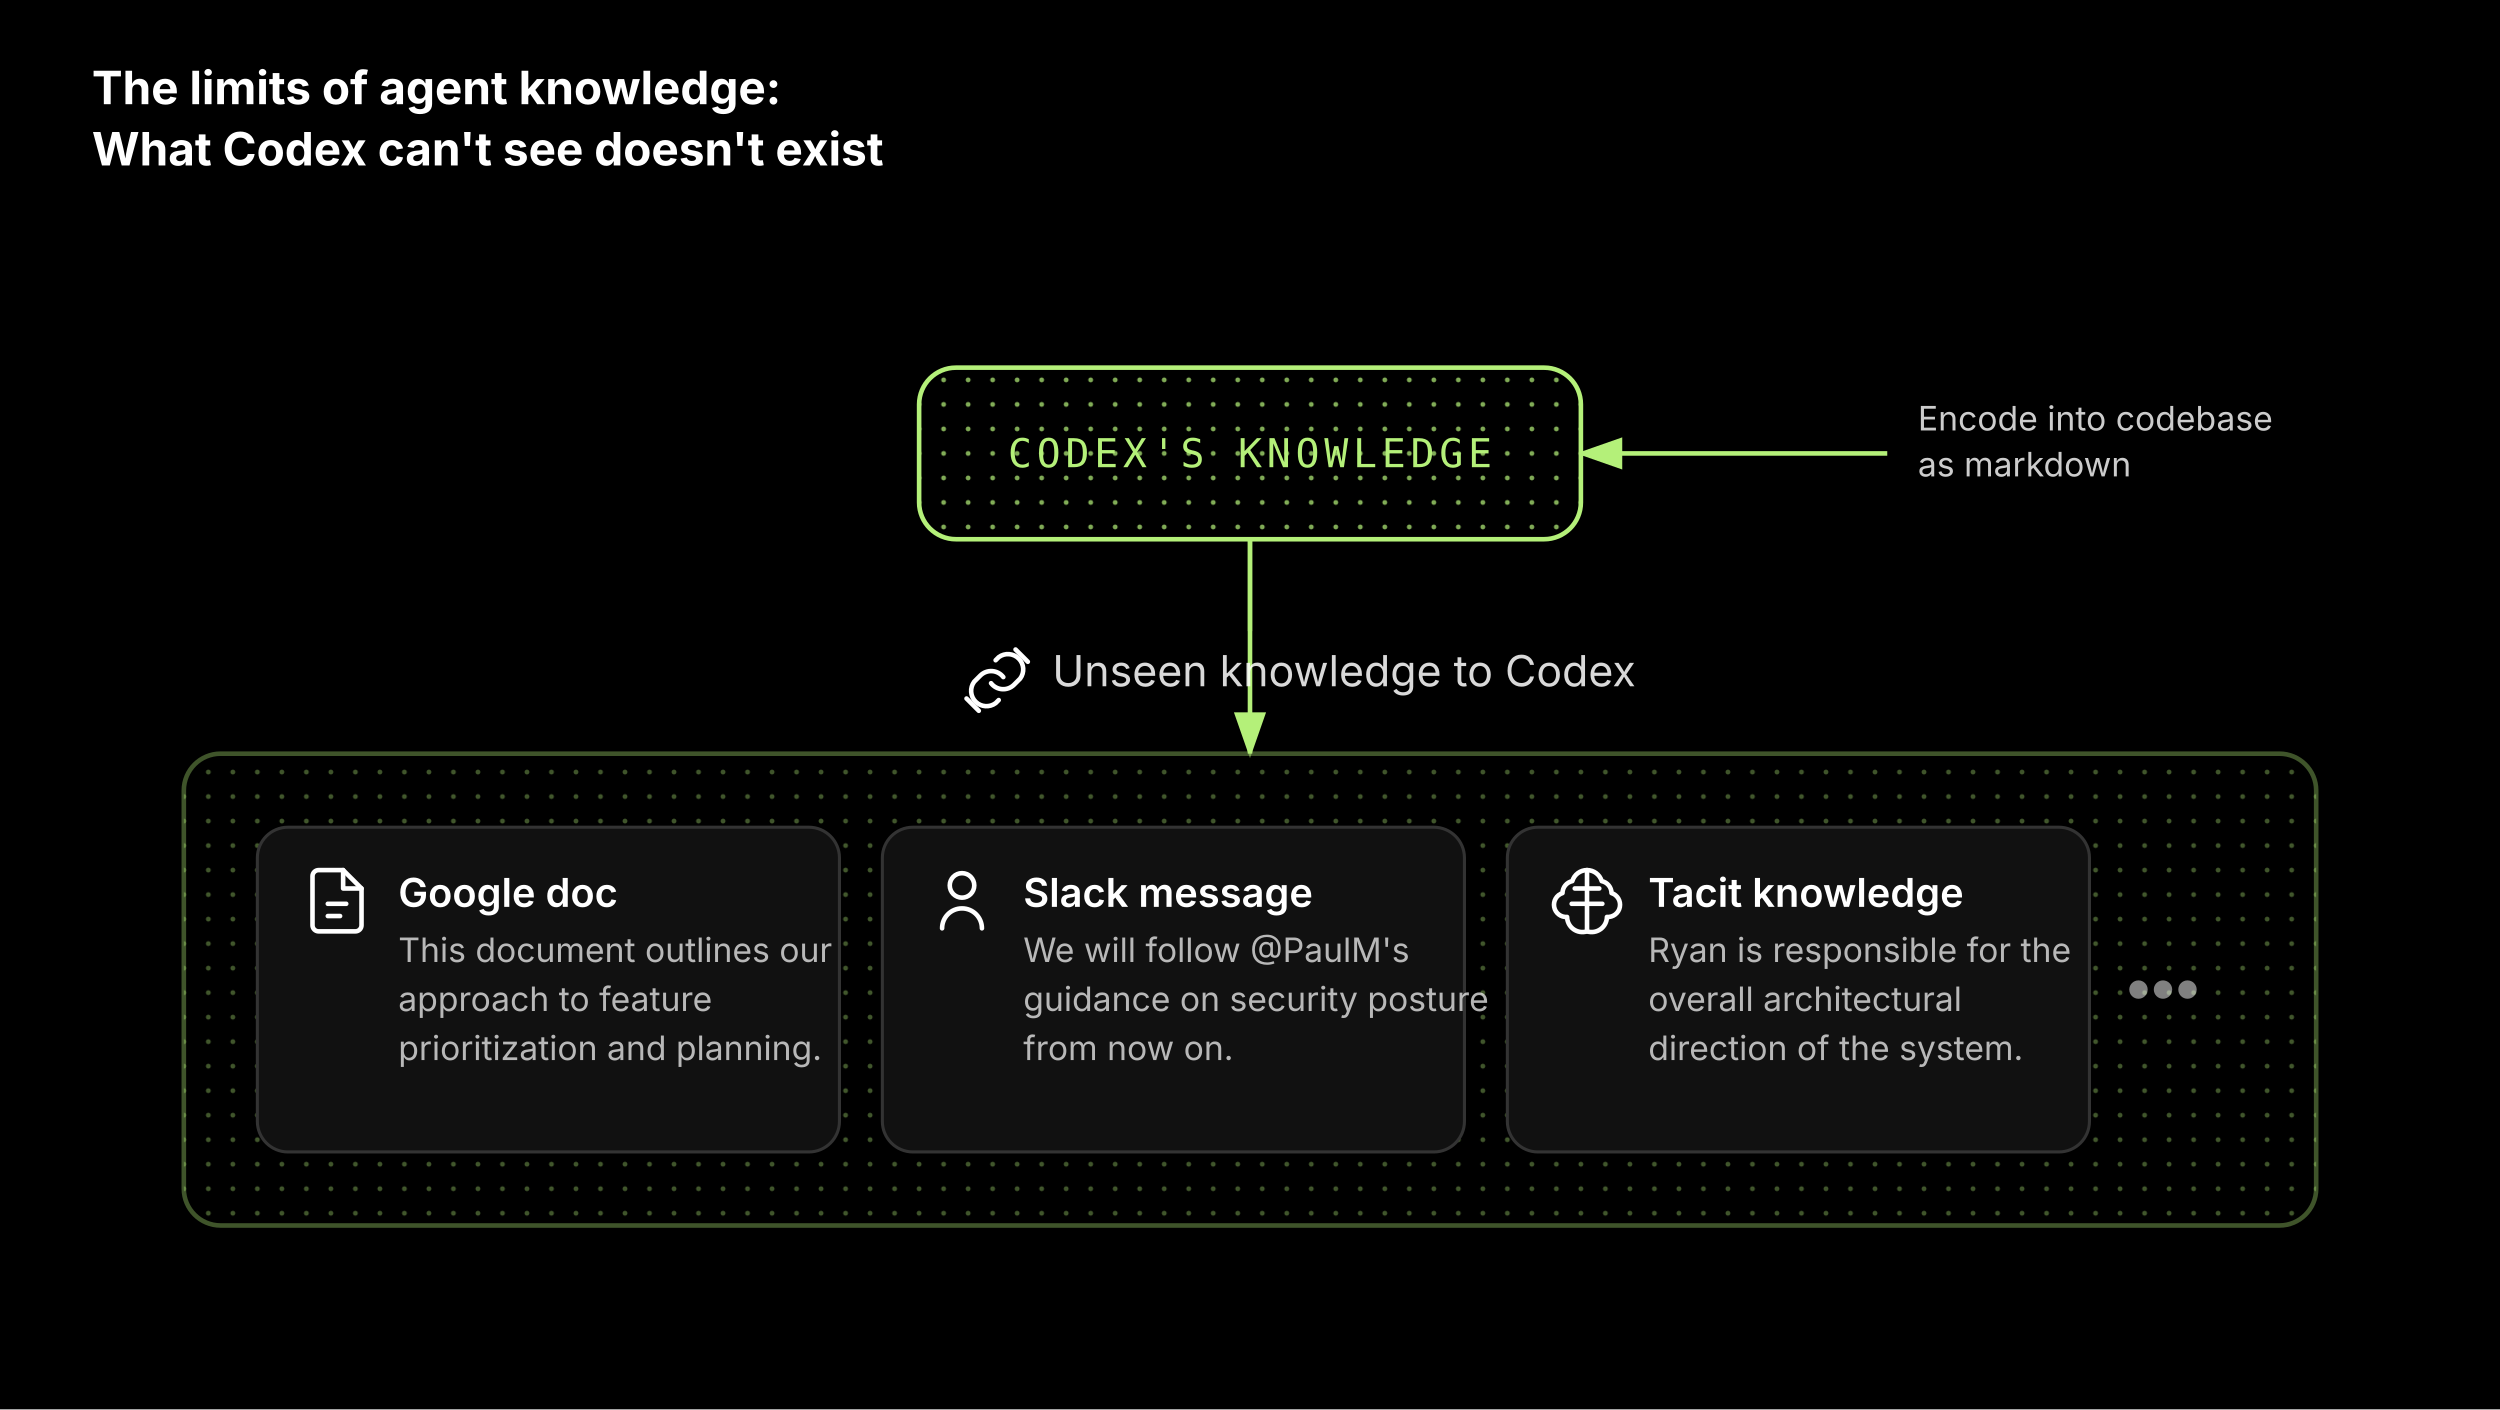
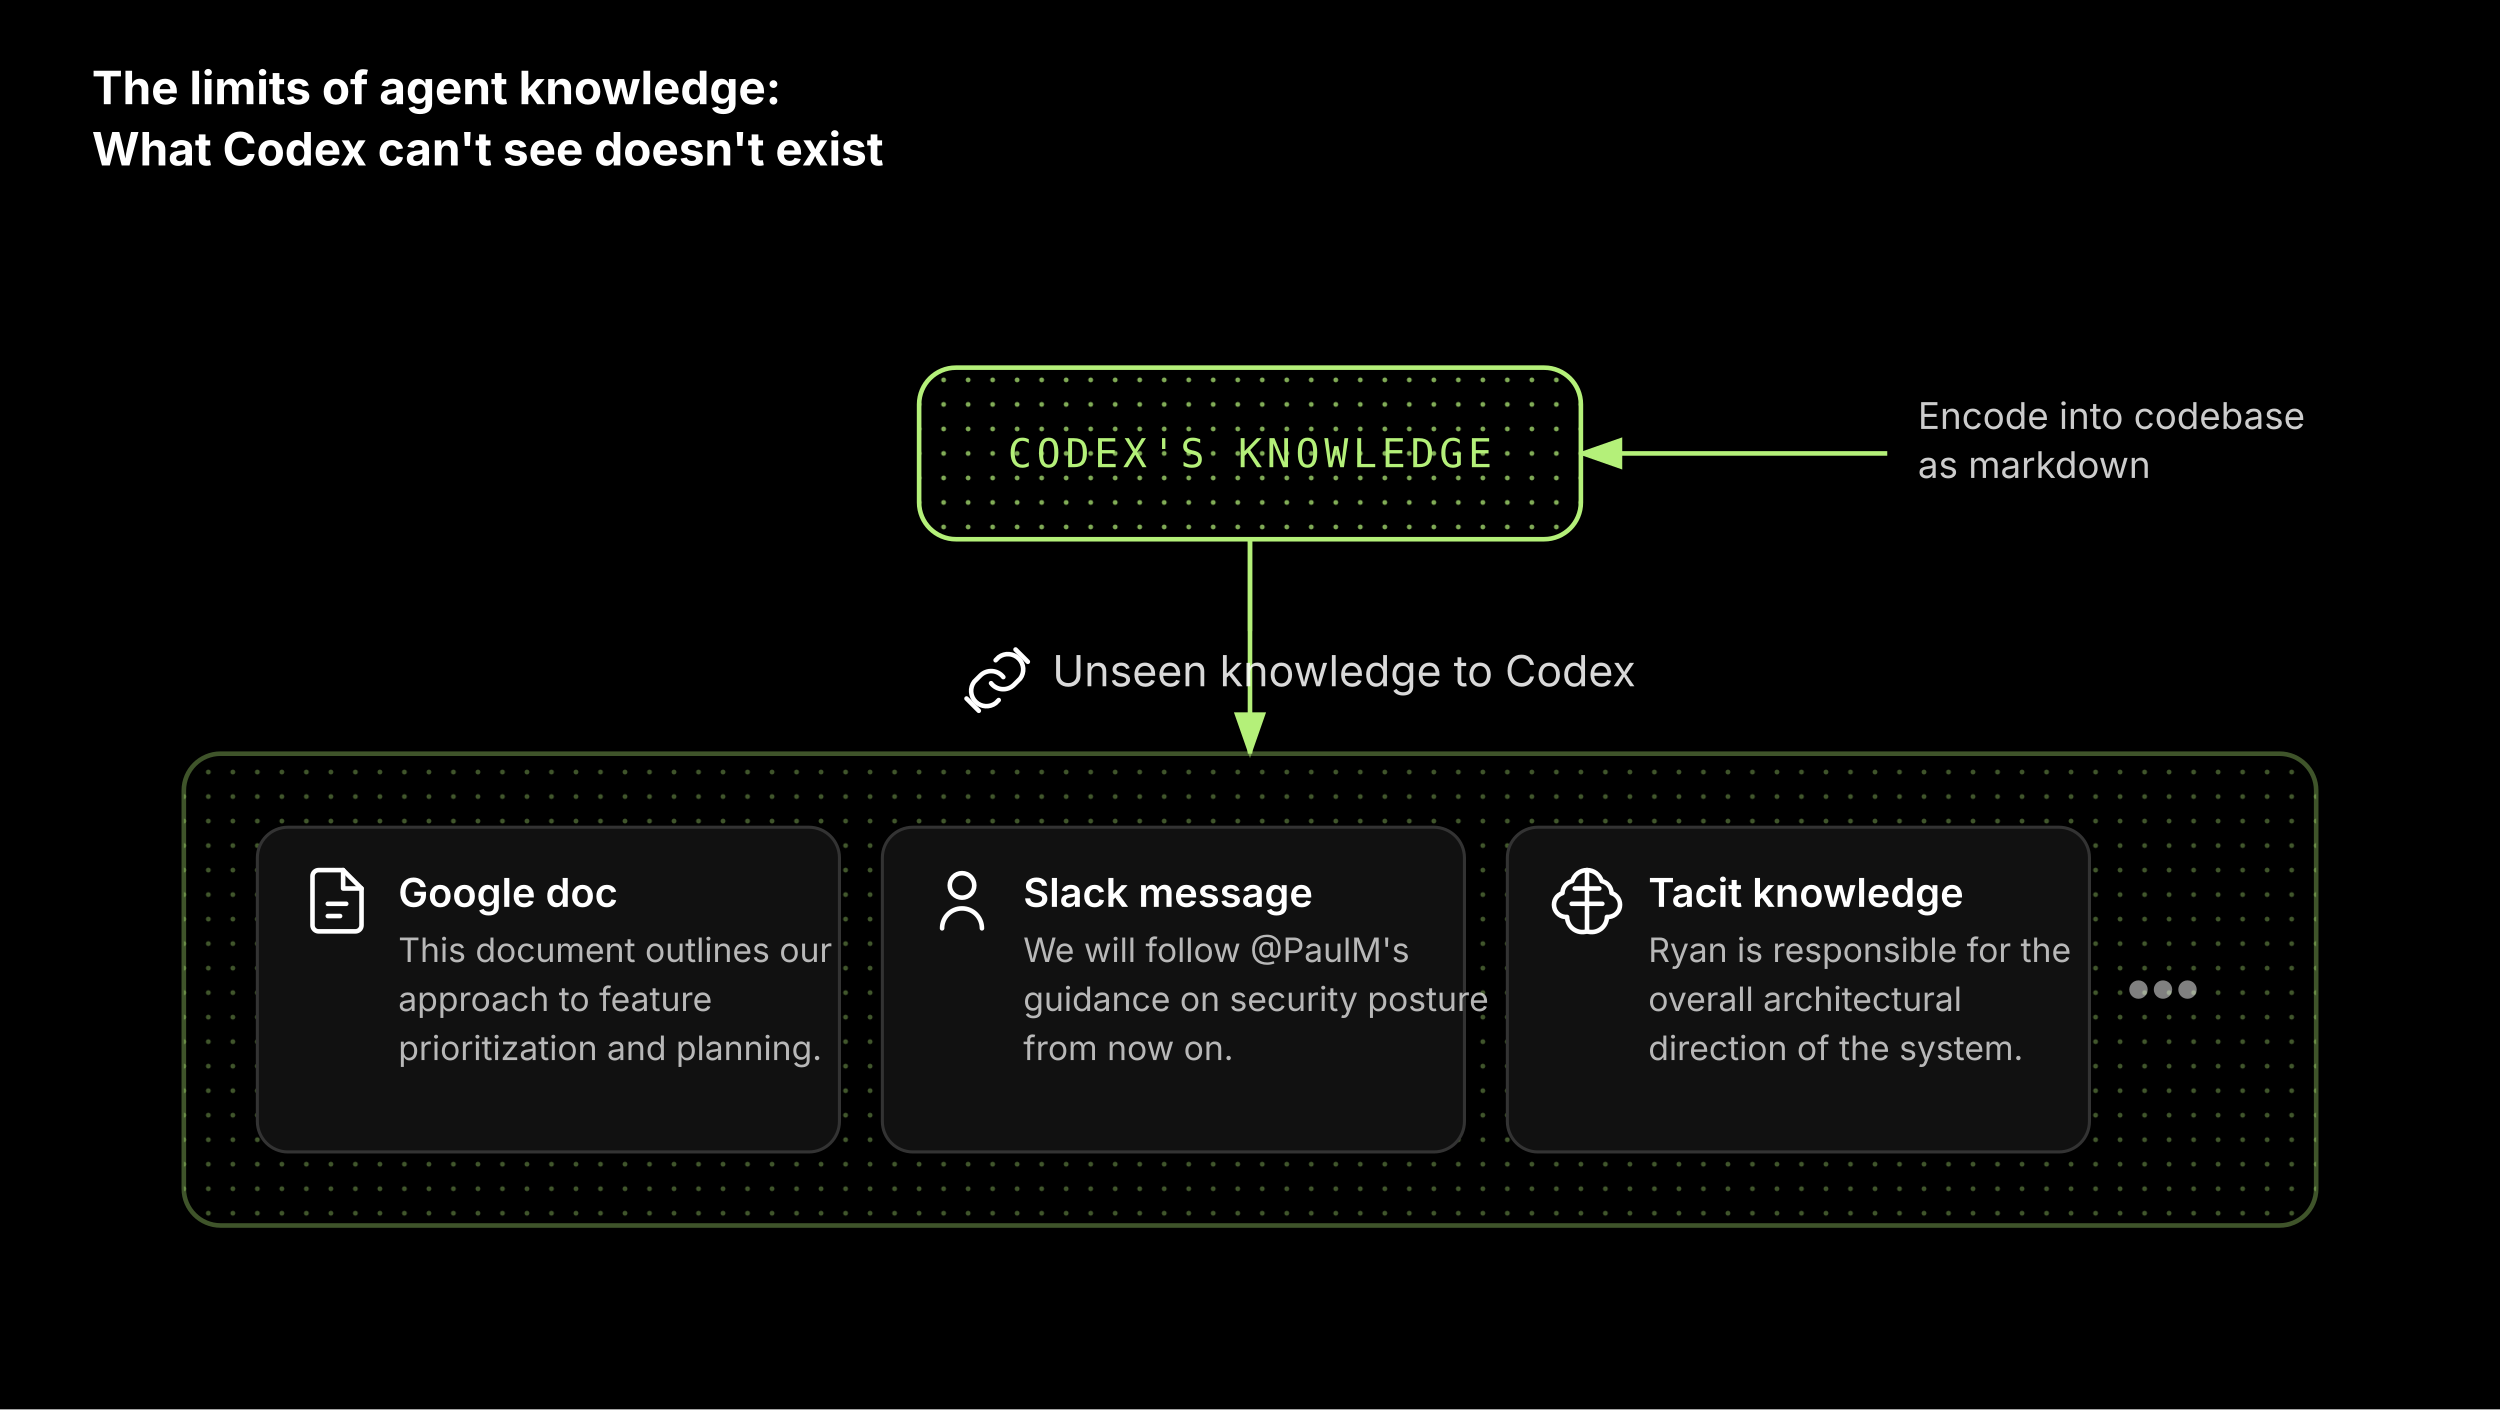
<svg xmlns="http://www.w3.org/2000/svg" viewBox="0 0 816 460" width="816" height="460">
  <defs>
    <pattern id="dotgrid" width="8" height="8" patternUnits="userSpaceOnUse">
      <rect width="8" height="8" fill="#000000" />
      <circle cx="4" cy="4" r="0.8" fill="#b4f079" opacity="0.7" />
    </pattern>
    <pattern id="crosshatch" width="8" height="8" patternUnits="userSpaceOnUse">
      <rect width="8" height="8" fill="#000000" />
      <path d="M0 8L8 0M-1 1L1 -1M7 9L9 7" stroke="#b4f079" stroke-width="0.8" opacity="0.2" />
    </pattern>
    <pattern id="hero" width="6" height="6" patternUnits="userSpaceOnUse">
      <rect width="6" height="6" fill="#3d6b23" />
      <circle cx="3" cy="3" r="0.6" fill="#5a9a35" opacity="0.5" />
    </pattern>
    <marker id="arrowhead" markerWidth="10" markerHeight="7" refX="9" refY="3.5" orient="auto" markerUnits="strokeWidth">
      <polygon points="0 0, 10 3.5, 0 7" fill="#b4f079" />
    </marker>
    <marker id="arrowhead-reverse" markerWidth="10" markerHeight="7" refX="1" refY="3.5" orient="auto" markerUnits="strokeWidth">
      <polygon points="10 0, 0 3.5, 10 7" fill="#b4f079" />
    </marker>
  </defs>
  <rect width="100%" height="100%" fill="#000000" />
  <g class="diagram">
    <text x="30" y="34" font-family="'Inter', 'Helvetica Neue', Arial, sans-serif" font-size="15" fill="#ffffff" font-weight="700">The limits of agent knowledge:</text>
    <text x="30" y="54" font-family="'Inter', 'Helvetica Neue', Arial, sans-serif" font-size="15" fill="#ffffff" font-weight="700">What Codex can't see doesn't exist</text>
    <line x1="408" y1="176" x2="408" y2="246" stroke="#b4f079" stroke-width="1.5" marker-end="url(#arrowhead)" />
    <line x1="616" y1="148" x2="516" y2="148" stroke="#b4f079" stroke-width="1.5" marker-end="url(#arrowhead)" />
-     <text x="626" y="140.5" font-family="'Inter', 'Helvetica Neue', Arial, sans-serif" font-size="11" fill="#ffffff" opacity="0.8" text-anchor="start">Encode into codebase</text>
-     <text x="626" y="155.5" font-family="'Inter', 'Helvetica Neue', Arial, sans-serif" font-size="11" fill="#ffffff" opacity="0.8" text-anchor="start">as markdown</text>
+     <text x="626" y="140" font-family="'Inter', 'Helvetica Neue', Arial, sans-serif" font-size="12" fill="#ffffff" opacity="0.8" text-anchor="start">Encode into codebase</text>
+     <text x="626" y="156" font-family="'Inter', 'Helvetica Neue', Arial, sans-serif" font-size="12" fill="#ffffff" opacity="0.8" text-anchor="start">as markdown</text>
    <rect x="60" y="246" width="696" height="154" rx="12" fill="url(#dotgrid)" stroke="none" opacity="0.5" />
    <rect x="60" y="246" width="696" height="154" rx="12" fill="none" stroke="#b4f079" stroke-width="1.5" opacity="0.35" />
    <rect x="84" y="270" width="190" height="106" rx="10" fill="#111111" stroke="#333333" stroke-width="1" />
    <g transform="translate(98, 282)">
      <svg viewBox="0 0 24 24" width="24" height="24" fill="none" stroke="#ffffff" stroke-width="1.5" stroke-linecap="round" stroke-linejoin="round">
        <path d="M14 2H6a2 2 0 00-2 2v16a2 2 0 002 2h12a2 2 0 002-2V8z" />
        <polyline points="14 2 14 8 20 8" />
        <line x1="9" y1="13" x2="15" y2="13" />
        <line x1="9" y1="17" x2="13" y2="17" />
      </svg>
    </g>
    <text x="130" y="296" font-family="'Inter', 'Helvetica Neue', Arial, sans-serif" font-size="13" fill="#ffffff" font-weight="600">Google doc</text>
    <text x="130" y="314" font-family="'Inter', 'Helvetica Neue', Arial, sans-serif" font-size="11" fill="#ffffff" opacity="0.7">This document outlines our</text>
    <text x="130" y="330" font-family="'Inter', 'Helvetica Neue', Arial, sans-serif" font-size="11" fill="#ffffff" opacity="0.7">approach to feature</text>
    <text x="130" y="346" font-family="'Inter', 'Helvetica Neue', Arial, sans-serif" font-size="11" fill="#ffffff" opacity="0.7">prioritization and planning.</text>
    <rect x="288" y="270" width="190" height="106" rx="10" fill="#111111" stroke="#333333" stroke-width="1" />
    <g transform="translate(302, 282)">
      <svg viewBox="0 0 24 24" width="24" height="24" fill="none" stroke="#ffffff" stroke-width="1.5" stroke-linecap="round" stroke-linejoin="round">
        <circle cx="12" cy="7" r="4" />
        <path d="M5.5 21a6.5 6.5 0 0113 0" />
      </svg>
    </g>
    <text x="334" y="296" font-family="'Inter', 'Helvetica Neue', Arial, sans-serif" font-size="13" fill="#ffffff" font-weight="600">Slack message</text>
    <text x="334" y="314" font-family="'Inter', 'Helvetica Neue', Arial, sans-serif" font-size="11" fill="#ffffff" opacity="0.7">We will follow @PaulM's</text>
    <text x="334" y="330" font-family="'Inter', 'Helvetica Neue', Arial, sans-serif" font-size="11" fill="#ffffff" opacity="0.7">guidance on security posture</text>
    <text x="334" y="346" font-family="'Inter', 'Helvetica Neue', Arial, sans-serif" font-size="11" fill="#ffffff" opacity="0.7">from now on.</text>
    <rect x="492" y="270" width="190" height="106" rx="10" fill="#111111" stroke="#333333" stroke-width="1" />
    <g transform="translate(506, 282)">
      <svg viewBox="0 0 24 24" width="24" height="24" fill="none" stroke="#ffffff" stroke-width="1.5" stroke-linecap="round" stroke-linejoin="round">
        <path d="M12 2a5 5 0 014.8 3.6A4 4 0 0120 9.5a4 4 0 01-1.5 7.8A5 5 0 0112 22a5 5 0 01-6.5-4.7A4 4 0 014 9.5a4 4 0 013.2-3.9A5 5 0 0112 2z" />
        <path d="M12 2v20" />
        <path d="M8 8h8" />
        <path d="M7 13h10" />
      </svg>
    </g>
    <text x="538" y="296" font-family="'Inter', 'Helvetica Neue', Arial, sans-serif" font-size="13" fill="#ffffff" font-weight="600">Tacit knowledge</text>
    <text x="538" y="314" font-family="'Inter', 'Helvetica Neue', Arial, sans-serif" font-size="11" fill="#ffffff" opacity="0.7">Ryan is responsible for the</text>
    <text x="538" y="330" font-family="'Inter', 'Helvetica Neue', Arial, sans-serif" font-size="11" fill="#ffffff" opacity="0.7">overall architectural</text>
    <text x="538" y="346" font-family="'Inter', 'Helvetica Neue', Arial, sans-serif" font-size="11" fill="#ffffff" opacity="0.7">direction of the system.</text>
    <circle cx="698" cy="323" r="3" fill="#ffffff" opacity="0.5" />
    <circle cx="706" cy="323" r="3" fill="#ffffff" opacity="0.5" />
    <circle cx="714" cy="323" r="3" fill="#ffffff" opacity="0.5" />
    <rect x="300" y="120" width="216" height="56" rx="12" fill="url(#dotgrid)" stroke="#b4f079" stroke-width="1.5" />
    <text x="408" y="148" font-family="'JetBrains Mono', 'Fira Code', 'SF Mono', 'Cascadia Code', monospace" font-size="13" fill="#b4f079" text-anchor="middle" dominant-baseline="central" letter-spacing="0.12em">CODEX'S KNOWLEDGE</text>
    <line x1="408" y1="176" x2="408" y2="206" stroke="#b4f079" stroke-width="1.5" opacity="0.5" />
    <g transform="translate(313.48, 210)">
      <svg viewBox="0 0 24 24" width="24" height="24" fill="none" stroke="#ffffff" stroke-width="1.5" stroke-linecap="round" stroke-linejoin="round">
        <path d="M10 13a5 5 0 007.5.5l2-2a5 5 0 00-7-7l-1 1" />
        <path d="M14 11a5 5 0 00-7.5-.5l-2 2a5 5 0 007 7l1-1" />
        <line x1="18" y1="2" x2="22" y2="6" />
        <line x1="2" y1="18" x2="6" y2="22" />
      </svg>
    </g>
    <text x="343.48" y="224" font-family="'Inter', 'Helvetica Neue', Arial, sans-serif" font-size="14" fill="#ffffff" opacity="0.85">Unseen knowledge to Codex</text>
  </g>
</svg>
